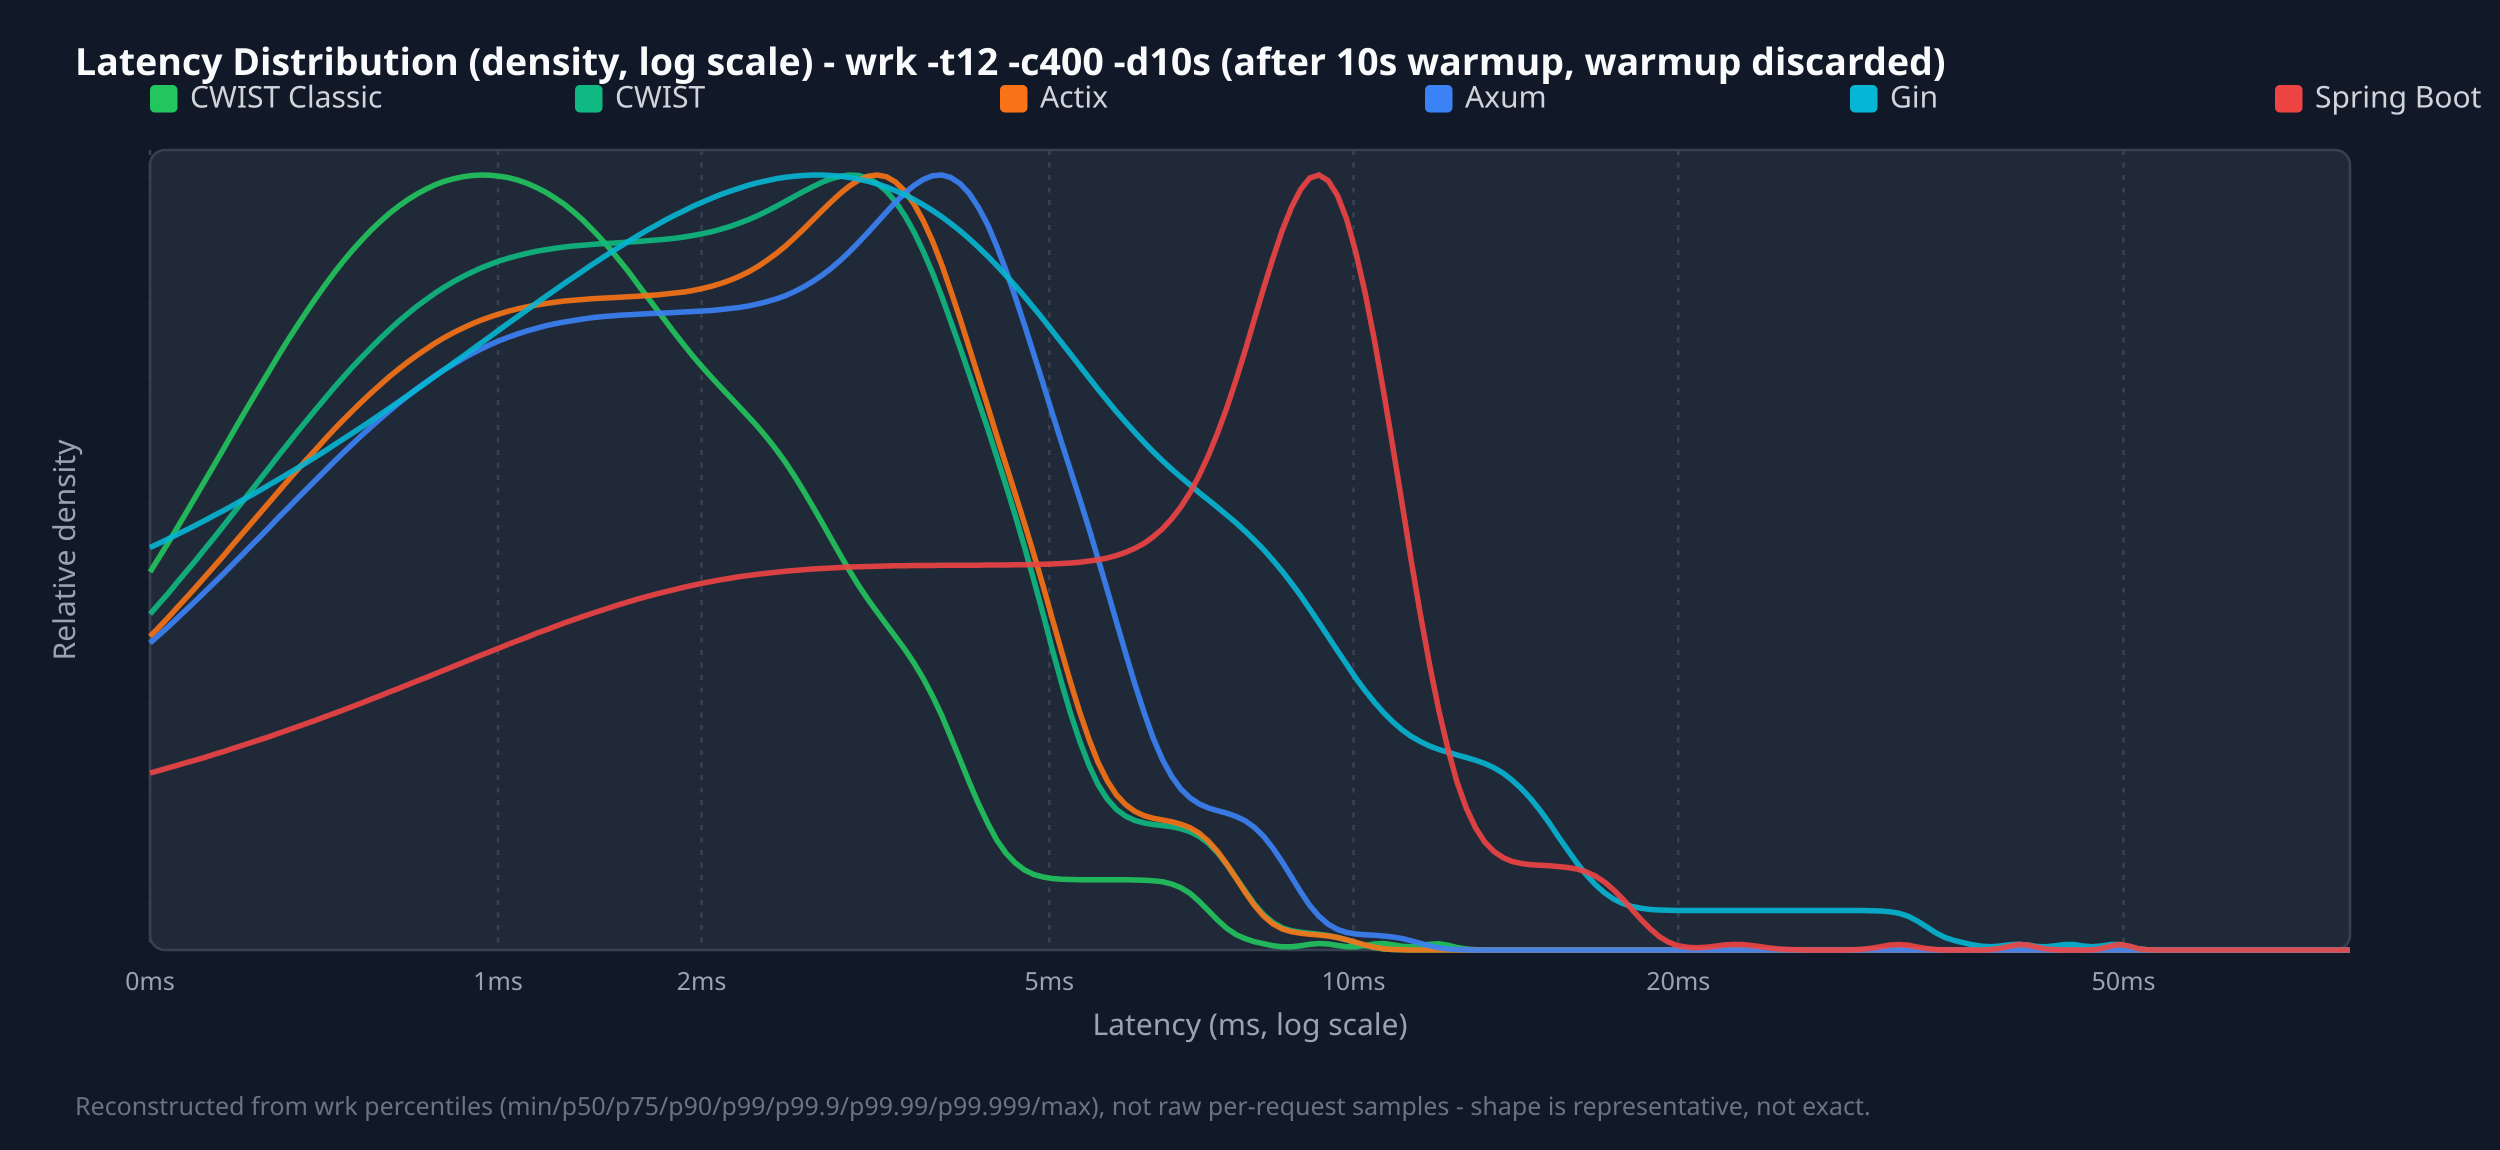
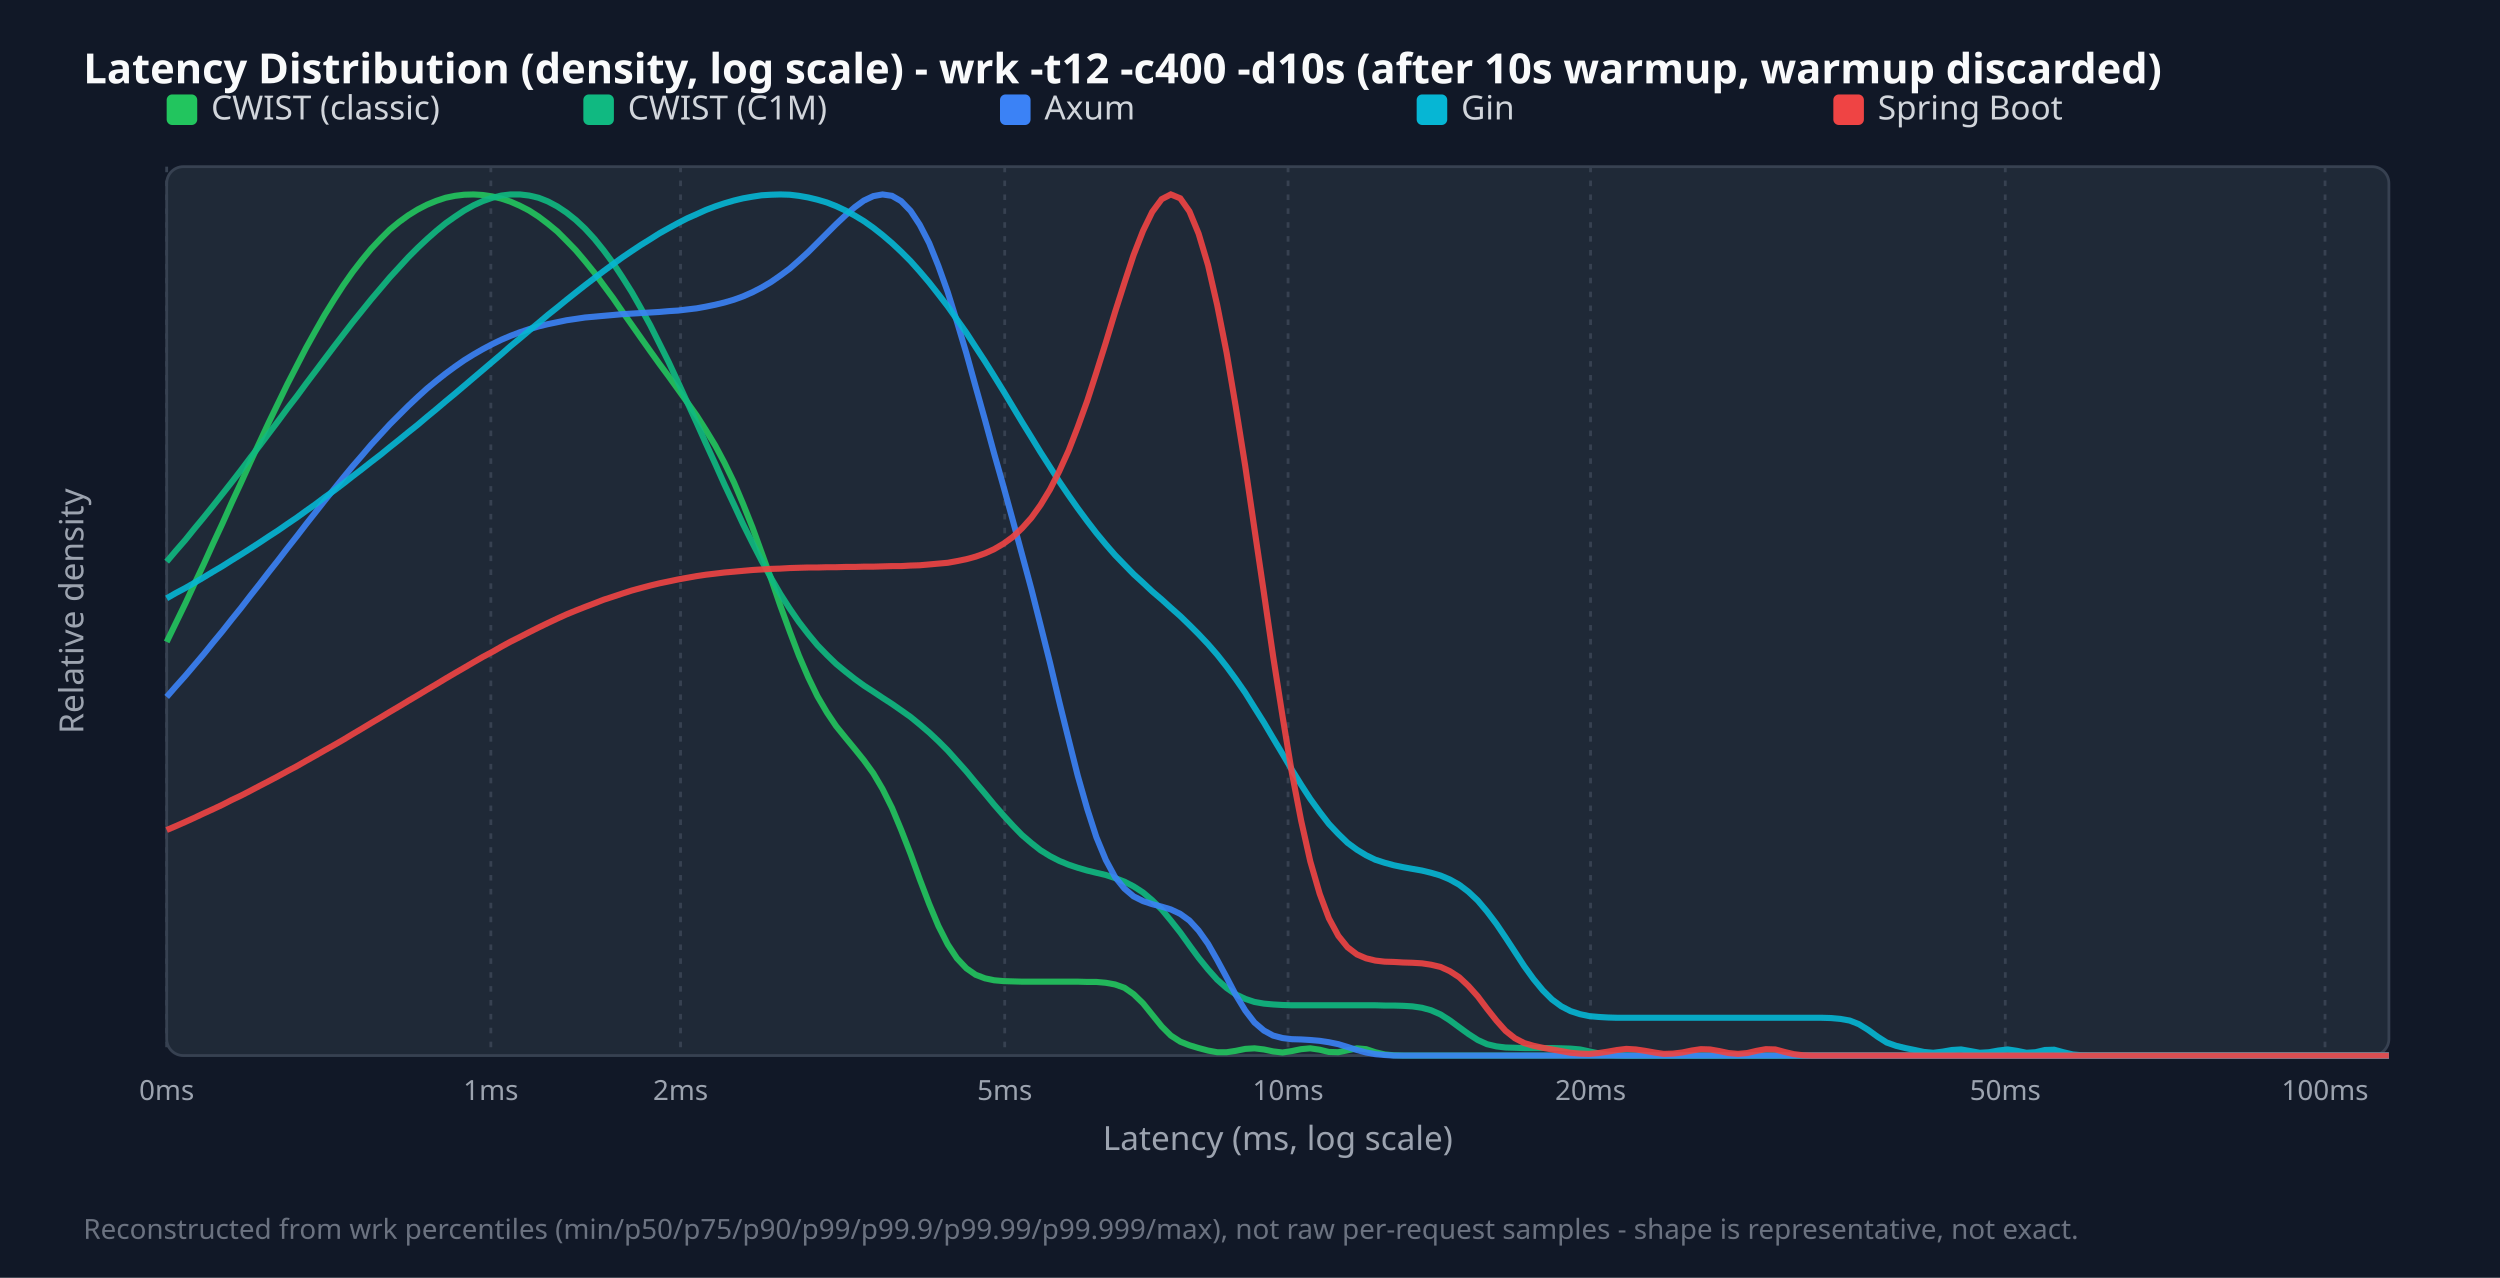
- <svg xmlns="http://www.w3.org/2000/svg" width="1000" height="460" viewBox="0 0 1000 460">
+ <svg xmlns="http://www.w3.org/2000/svg" width="900" height="460" viewBox="0 0 900 460">
  <style>.title{font:15px sans-serif;font-weight:bold;fill:#f9fafb}.legend{font:12px sans-serif;fill:#d1d5db}.tick{font:10px sans-serif;fill:#9ca3af}.axis-label{font:12px sans-serif;fill:#9ca3af}.footer{font:10px sans-serif;fill:#6b7280}</style>
  <rect width="100%" height="100%" fill="#111827" />
  <text x="30" y="30" class="title">Latency Distribution (density, log scale) - wrk -t12 -c400 -d10s (after 10s warmup, warmup discarded)</text>
-   <rect x="60" y="60" width="880" height="320" fill="#1f2937" rx="6" stroke="#374151" />
+   <rect x="60" y="60" width="800" height="320" fill="#1f2937" rx="6" stroke="#374151" />
  <line x1="60.0" y1="60" x2="60.0" y2="380" stroke="#374151" stroke-dasharray="2,3" />
  <text x="60.0" y="396" text-anchor="middle" class="tick">0ms</text>
-   <line x1="199.2" y1="60" x2="199.2" y2="380" stroke="#374151" stroke-dasharray="2,3" />
-   <text x="199.2" y="396" text-anchor="middle" class="tick">1ms</text>
-   <line x1="280.6" y1="60" x2="280.6" y2="380" stroke="#374151" stroke-dasharray="2,3" />
-   <text x="280.6" y="396" text-anchor="middle" class="tick">2ms</text>
-   <line x1="419.7" y1="60" x2="419.7" y2="380" stroke="#374151" stroke-dasharray="2,3" />
-   <text x="419.7" y="396" text-anchor="middle" class="tick">5ms</text>
-   <line x1="541.4" y1="60" x2="541.4" y2="380" stroke="#374151" stroke-dasharray="2,3" />
-   <text x="541.4" y="396" text-anchor="middle" class="tick">10ms</text>
-   <line x1="671.3" y1="60" x2="671.3" y2="380" stroke="#374151" stroke-dasharray="2,3" />
-   <text x="671.3" y="396" text-anchor="middle" class="tick">20ms</text>
-   <line x1="849.4" y1="60" x2="849.4" y2="380" stroke="#374151" stroke-dasharray="2,3" />
-   <text x="849.4" y="396" text-anchor="middle" class="tick">50ms</text>
+   <line x1="176.7" y1="60" x2="176.7" y2="380" stroke="#374151" stroke-dasharray="2,3" />
+   <text x="176.7" y="396" text-anchor="middle" class="tick">1ms</text>
+   <line x1="245.0" y1="60" x2="245.0" y2="380" stroke="#374151" stroke-dasharray="2,3" />
+   <text x="245.0" y="396" text-anchor="middle" class="tick">2ms</text>
+   <line x1="361.7" y1="60" x2="361.7" y2="380" stroke="#374151" stroke-dasharray="2,3" />
+   <text x="361.7" y="396" text-anchor="middle" class="tick">5ms</text>
+   <line x1="463.7" y1="60" x2="463.7" y2="380" stroke="#374151" stroke-dasharray="2,3" />
+   <text x="463.7" y="396" text-anchor="middle" class="tick">10ms</text>
+   <line x1="572.6" y1="60" x2="572.6" y2="380" stroke="#374151" stroke-dasharray="2,3" />
+   <text x="572.6" y="396" text-anchor="middle" class="tick">20ms</text>
+   <line x1="721.9" y1="60" x2="721.9" y2="380" stroke="#374151" stroke-dasharray="2,3" />
+   <text x="721.9" y="396" text-anchor="middle" class="tick">50ms</text>
+   <line x1="837.0" y1="60" x2="837.0" y2="380" stroke="#374151" stroke-dasharray="2,3" />
+   <text x="837.0" y="396" text-anchor="middle" class="tick">100ms</text>
  <rect x="60" y="34" width="11" height="11" fill="#22c55e" rx="2" />
-   <text x="76" y="43" class="legend">CWIST Classic</text>
-   <rect x="230" y="34" width="11" height="11" fill="#10b981" rx="2" />
-   <text x="246" y="43" class="legend">CWIST</text>
-   <rect x="400" y="34" width="11" height="11" fill="#f97316" rx="2" />
-   <text x="416" y="43" class="legend">Actix</text>
-   <rect x="570" y="34" width="11" height="11" fill="#3b82f6" rx="2" />
-   <text x="586" y="43" class="legend">Axum</text>
-   <rect x="740" y="34" width="11" height="11" fill="#06b6d4" rx="2" />
-   <text x="756" y="43" class="legend">Gin</text>
-   <rect x="910" y="34" width="11" height="11" fill="#ef4444" rx="2" />
-   <text x="926" y="43" class="legend">Spring Boot</text>
-   <polyline points="60.0,228.8 63.7,222.9 67.4,216.9 71.0,210.9 74.7,204.7 78.4,198.4 82.1,192.1 85.8,185.8 89.5,179.4 93.1,173.1 96.8,166.7 100.5,160.4 104.2,154.2 107.9,148.0 111.5,142.0 115.2,136.0 118.9,130.3 122.6,124.7 126.3,119.3 130.0,114.1 133.6,109.2 137.3,104.5 141.0,100.1 144.7,96.0 148.4,92.1 152.1,88.6 155.7,85.4 159.4,82.5 163.1,79.9 166.8,77.6 170.5,75.6 174.1,73.9 177.8,72.5 181.5,71.5 185.2,70.7 188.9,70.2 192.6,70.0 196.2,70.1 199.9,70.5 203.6,71.1 207.3,72.1 211.0,73.4 214.6,75.0 218.3,76.9 222.0,79.2 225.7,81.7 229.4,84.7 233.1,88.0 236.7,91.6 240.4,95.5 244.1,99.7 247.8,104.2 251.5,108.8 255.1,113.7 258.8,118.6 262.5,123.5 266.2,128.4 269.9,133.3 273.6,138.0 277.2,142.5 280.9,146.8 284.6,150.9 288.3,154.9 292.0,158.8 295.6,162.6 299.3,166.6 303.0,170.6 306.7,175.0 310.4,179.7 314.1,184.8 317.7,190.3 321.4,196.3 325.1,202.6 328.8,209.0 332.5,215.6 336.2,222.1 339.8,228.3 343.5,234.3 347.2,239.8 350.9,244.9 354.6,249.9 358.2,254.7 361.9,259.7 365.6,265.2 369.3,271.4 373.0,278.4 376.7,286.2 380.3,294.8 384.0,303.8 387.7,312.9 391.4,321.5 395.1,329.3 398.7,336.0 402.4,341.3 406.1,345.2 409.8,348.0 413.5,349.8 417.2,350.8 420.8,351.4 424.5,351.7 428.2,351.8 431.9,351.9 435.6,351.9 439.2,351.9 442.9,351.9 446.6,351.9 450.3,351.9 454.0,352.0 457.7,352.1 461.3,352.3 465.0,352.7 468.7,353.6 472.4,355.1 476.1,357.4 479.7,360.6 483.4,364.3 487.1,368.1 490.8,371.4 494.5,373.9 498.2,375.5 501.8,376.7 505.5,377.5 509.2,378.3 512.9,378.7 516.6,378.7 520.3,378.3 523.9,377.7 527.6,377.4 531.3,377.6 535.0,378.2 538.7,378.7 542.3,378.7 546.0,378.2 549.7,377.6 553.4,377.4 557.1,377.9 560.8,378.5 564.4,378.7 568.1,378.3 571.8,377.7 575.5,377.5 579.2,378.1 582.8,379.0 586.5,379.6 590.2,379.9 593.9,380.0 597.6,380.0 601.3,380.0 604.9,380.0 608.6,380.0 612.3,380.0 616.0,380.0 619.7,380.0 623.3,380.0 627.0,380.0 630.7,380.0 634.4,380.0 638.1,380.0 641.8,380.0 645.4,380.0 649.1,380.0 652.8,380.0 656.5,380.0 660.2,380.0 663.8,380.0 667.5,380.0 671.2,380.0 674.9,380.0 678.6,380.0 682.3,380.0 685.9,380.0 689.6,380.0 693.3,380.0 697.0,380.0 700.7,380.0 704.4,380.0 708.0,380.0 711.7,380.0 715.4,380.0 719.1,380.0 722.8,380.0 726.4,380.0 730.1,380.0 733.8,380.0 737.5,380.0 741.2,380.0 744.9,380.0 748.5,380.0 752.2,380.0 755.9,380.0 759.6,380.0 763.3,380.0 766.9,380.0 770.6,380.0 774.3,380.0 778.0,380.0 781.7,380.0 785.4,380.0 789.0,380.0 792.7,380.0 796.4,380.0 800.1,380.0 803.8,380.0 807.4,380.0 811.1,380.0 814.8,380.0 818.5,380.0 822.2,380.0 825.9,380.0 829.5,380.0 833.2,380.0 836.9,380.0 840.6,380.0 844.3,380.0 847.9,380.0 851.6,380.0 855.3,380.0 859.0,380.0 862.7,380.0 866.4,380.0 870.0,380.0 873.7,380.0 877.4,380.0 881.1,380.0 884.8,380.0 888.5,380.0 892.1,380.0 895.8,380.0 899.5,380.0 903.2,380.0 906.9,380.0 910.5,380.0 914.2,380.0 917.9,380.0 921.6,380.0 925.3,380.0 929.0,380.0 932.6,380.0 936.3,380.0 940.0,380.0" fill="none" stroke="#22c55e" stroke-width="2.2" opacity="0.9" />
-   <polyline points="60.0,245.6 63.7,241.4 67.4,237.2 71.0,232.8 74.7,228.4 78.4,224.0 82.1,219.4 85.8,214.9 89.5,210.2 93.1,205.6 96.8,200.9 100.5,196.2 104.2,191.5 107.9,186.8 111.5,182.1 115.2,177.5 118.9,172.8 122.6,168.3 126.3,163.8 130.0,159.4 133.6,155.1 137.3,150.9 141.0,146.8 144.7,142.9 148.4,139.1 152.1,135.4 155.7,132.0 159.4,128.6 163.1,125.5 166.8,122.5 170.5,119.8 174.1,117.2 177.8,114.8 181.5,112.6 185.2,110.6 188.9,108.8 192.6,107.1 196.2,105.7 199.9,104.3 203.6,103.2 207.3,102.2 211.0,101.3 214.6,100.5 218.3,99.9 222.0,99.3 225.7,98.8 229.4,98.4 233.1,98.1 236.7,97.8 240.4,97.5 244.1,97.3 247.8,97.1 251.5,96.8 255.1,96.6 258.8,96.3 262.5,96.0 266.2,95.7 269.9,95.3 273.6,94.8 277.2,94.2 280.9,93.5 284.6,92.7 288.3,91.7 292.0,90.6 295.6,89.3 299.3,87.9 303.0,86.3 306.7,84.5 310.4,82.6 314.1,80.6 317.7,78.6 321.4,76.6 325.1,74.7 328.8,72.9 332.5,71.5 336.2,70.5 339.8,70.0 343.5,70.2 347.2,71.3 350.9,73.4 354.6,76.5 358.2,80.7 361.9,86.2 365.6,92.8 369.3,100.5 373.0,109.1 376.7,118.6 380.3,128.6 384.0,139.0 387.7,149.7 391.4,160.6 395.1,171.5 398.7,182.7 402.4,194.2 406.1,206.2 409.8,218.8 413.5,231.9 417.2,245.5 420.8,259.3 424.5,272.7 428.2,285.3 431.9,296.5 435.6,306.1 439.2,313.8 442.9,319.6 446.6,323.8 450.3,326.5 454.0,328.2 457.7,329.2 461.3,329.8 465.0,330.2 468.7,330.7 472.4,331.5 476.1,332.7 479.7,334.6 483.4,337.4 487.1,341.2 490.8,345.9 494.5,351.2 498.2,356.6 501.8,361.7 505.5,365.9 509.2,369.0 512.9,371.1 516.6,372.3 520.3,372.9 523.9,373.3 527.6,373.7 531.3,374.2 535.0,375.0 538.7,376.0 542.3,377.2 546.0,378.2 549.7,379.0 553.4,379.6 557.1,379.8 560.8,379.9 564.4,380.0 568.1,380.0 571.8,380.0 575.5,380.0 579.2,380.0 582.8,380.0 586.5,380.0 590.2,380.0 593.9,380.0 597.6,380.0 601.3,380.0 604.9,380.0 608.6,380.0 612.3,380.0 616.0,380.0 619.7,380.0 623.3,380.0 627.0,380.0 630.7,380.0 634.4,380.0 638.1,380.0 641.8,380.0 645.4,380.0 649.1,380.0 652.8,380.0 656.5,380.0 660.2,380.0 663.8,380.0 667.5,380.0 671.2,380.0 674.9,380.0 678.6,380.0 682.3,380.0 685.9,380.0 689.6,380.0 693.3,380.0 697.0,380.0 700.7,380.0 704.4,380.0 708.0,380.0 711.7,380.0 715.4,380.0 719.1,380.0 722.8,380.0 726.4,380.0 730.1,380.0 733.8,380.0 737.5,380.0 741.2,380.0 744.9,380.0 748.5,380.0 752.2,380.0 755.9,380.0 759.6,380.0 763.3,380.0 766.9,380.0 770.6,380.0 774.3,380.0 778.0,380.0 781.7,380.0 785.4,380.0 789.0,380.0 792.7,380.0 796.4,380.0 800.1,380.0 803.8,380.0 807.4,380.0 811.1,380.0 814.8,380.0 818.5,380.0 822.2,380.0 825.9,380.0 829.5,380.0 833.2,380.0 836.9,380.0 840.6,380.0 844.3,380.0 847.9,380.0 851.6,380.0 855.3,380.0 859.0,380.0 862.7,380.0 866.4,380.0 870.0,380.0 873.7,380.0 877.4,380.0 881.1,380.0 884.8,380.0 888.5,380.0 892.1,380.0 895.8,380.0 899.5,380.0 903.2,380.0 906.9,380.0 910.5,380.0 914.2,380.0 917.9,380.0 921.6,380.0 925.3,380.0 929.0,380.0 932.6,380.0 936.3,380.0 940.0,380.0" fill="none" stroke="#10b981" stroke-width="2.2" opacity="0.9" />
-   <polyline points="60.0,254.6 63.7,250.8 67.4,246.9 71.0,242.9 74.7,238.9 78.4,234.8 82.1,230.6 85.8,226.4 89.5,222.2 93.1,217.9 96.8,213.6 100.5,209.3 104.2,205.0 107.9,200.7 111.5,196.5 115.2,192.2 118.9,188.0 122.6,183.8 126.3,179.8 130.0,175.7 133.6,171.8 137.3,168.0 141.0,164.3 144.7,160.7 148.4,157.2 152.1,153.9 155.7,150.7 159.4,147.7 163.1,144.8 166.8,142.1 170.5,139.6 174.1,137.2 177.8,135.0 181.5,133.0 185.2,131.2 188.9,129.5 192.6,128.0 196.2,126.7 199.9,125.5 203.6,124.4 207.3,123.5 211.0,122.7 214.6,122.0 218.3,121.4 222.0,120.9 225.7,120.4 229.4,120.1 233.1,119.8 236.7,119.5 240.4,119.3 244.1,119.1 247.8,118.9 251.5,118.7 255.1,118.5 258.8,118.2 262.5,118.0 266.2,117.6 269.9,117.2 273.6,116.8 277.2,116.2 280.9,115.4 284.6,114.5 288.3,113.4 292.0,112.1 295.6,110.6 299.3,108.8 303.0,106.7 306.7,104.2 310.4,101.5 314.1,98.5 317.7,95.2 321.4,91.7 325.1,88.0 328.8,84.3 332.5,80.7 336.2,77.3 339.8,74.4 343.5,72.0 347.2,70.5 350.9,70.0 354.6,70.7 358.2,72.8 361.9,76.4 365.6,81.6 369.3,88.3 373.0,96.4 376.7,105.9 380.3,116.3 384.0,127.4 387.7,139.1 391.4,150.9 395.1,162.6 398.7,174.3 402.4,185.9 406.1,197.6 409.8,209.4 413.5,221.6 417.2,234.2 420.8,247.1 424.5,260.1 428.2,272.9 431.9,284.9 435.6,295.7 439.2,304.9 442.9,312.3 446.6,318.0 450.3,321.9 454.0,324.6 457.7,326.3 461.3,327.3 465.0,328.0 468.7,328.7 472.4,329.7 476.1,331.1 479.7,333.3 483.4,336.5 487.1,340.7 490.8,345.8 494.5,351.4 498.2,357.1 501.8,362.2 505.5,366.5 509.2,369.6 512.9,371.6 516.6,372.7 520.3,373.3 523.9,373.7 527.6,374.0 531.3,374.4 535.0,375.0 538.7,375.9 542.3,376.9 546.0,378.0 549.7,378.9 553.4,379.5 557.1,379.8 560.8,379.9 564.4,380.0 568.1,380.0 571.8,380.0 575.5,380.0 579.2,380.0 582.8,380.0 586.5,380.0 590.2,380.0 593.9,380.0 597.6,380.0 601.3,380.0 604.9,380.0 608.6,380.0 612.3,380.0 616.0,380.0 619.7,380.0 623.3,380.0 627.0,380.0 630.7,380.0 634.4,380.0 638.1,380.0 641.8,380.0 645.4,380.0 649.1,380.0 652.8,380.0 656.5,380.0 660.2,380.0 663.8,380.0 667.5,380.0 671.2,380.0 674.9,380.0 678.6,380.0 682.3,380.0 685.9,380.0 689.6,380.0 693.3,380.0 697.0,380.0 700.7,380.0 704.4,380.0 708.0,380.0 711.7,380.0 715.4,380.0 719.1,380.0 722.8,380.0 726.4,380.0 730.1,380.0 733.8,380.0 737.5,380.0 741.2,380.0 744.9,380.0 748.5,380.0 752.2,380.0 755.9,380.0 759.6,380.0 763.3,380.0 766.9,380.0 770.6,380.0 774.3,380.0 778.0,380.0 781.7,380.0 785.4,380.0 789.0,380.0 792.7,380.0 796.4,380.0 800.1,380.0 803.8,380.0 807.4,380.0 811.1,380.0 814.8,380.0 818.5,380.0 822.2,380.0 825.9,380.0 829.5,380.0 833.2,380.0 836.9,380.0 840.6,380.0 844.3,380.0 847.9,380.0 851.6,380.0 855.3,380.0 859.0,380.0 862.7,380.0 866.4,380.0 870.0,380.0 873.7,380.0 877.4,380.0 881.1,380.0 884.8,380.0 888.5,380.0 892.1,380.0 895.8,380.0 899.5,380.0 903.2,380.0 906.9,380.0 910.5,380.0 914.2,380.0 917.9,380.0 921.6,380.0 925.3,380.0 929.0,380.0 932.6,380.0 936.3,380.0 940.0,380.0" fill="none" stroke="#f97316" stroke-width="2.2" opacity="0.9" />
-   <polyline points="60.0,257.2 63.7,253.9 67.4,250.6 71.0,247.2 74.7,243.7 78.4,240.2 82.1,236.6 85.8,233.0 89.5,229.4 93.1,225.7 96.8,222.0 100.5,218.2 104.2,214.5 107.9,210.7 111.5,206.9 115.2,203.2 118.9,199.4 122.6,195.7 126.3,192.0 130.0,188.3 133.6,184.7 137.3,181.1 141.0,177.6 144.7,174.1 148.4,170.8 152.1,167.5 155.7,164.4 159.4,161.3 163.1,158.4 166.8,155.5 170.5,152.8 174.1,150.3 177.8,147.8 181.5,145.6 185.2,143.4 188.9,141.4 192.6,139.5 196.2,137.8 199.9,136.2 203.6,134.8 207.3,133.5 211.0,132.3 214.6,131.3 218.3,130.3 222.0,129.5 225.7,128.8 229.4,128.2 233.1,127.6 236.7,127.1 240.4,126.7 244.1,126.4 247.8,126.1 251.5,125.9 255.1,125.7 258.8,125.5 262.5,125.3 266.2,125.2 269.9,125.0 273.6,124.8 277.2,124.6 280.9,124.4 284.6,124.2 288.3,123.8 292.0,123.4 295.6,123.0 299.3,122.4 303.0,121.6 306.7,120.7 310.4,119.6 314.1,118.3 317.7,116.7 321.4,114.8 325.1,112.6 328.8,110.1 332.5,107.3 336.2,104.1 339.8,100.7 343.5,96.9 347.2,93.0 350.9,88.9 354.6,84.8 358.2,80.9 361.9,77.3 365.6,74.2 369.3,71.8 373.0,70.3 376.7,70.0 380.3,71.0 384.0,73.4 387.7,77.4 391.4,83.0 395.1,90.0 398.7,98.5 402.4,108.2 406.1,118.8 409.8,130.0 413.5,141.6 417.2,153.3 420.8,165.0 424.5,176.6 428.2,188.1 431.9,199.6 435.6,211.4 439.2,223.5 442.9,236.0 446.6,248.8 450.3,261.5 454.0,273.8 457.7,285.2 461.3,295.3 465.0,303.9 468.7,310.6 472.4,315.7 476.1,319.2 479.7,321.6 483.4,323.2 487.1,324.3 490.8,325.3 494.5,326.6 498.2,328.4 501.8,331.0 505.5,334.6 509.2,339.3 512.9,344.8 516.6,350.8 520.3,356.8 523.9,362.2 527.6,366.5 531.3,369.7 535.0,371.8 538.7,373.0 542.3,373.6 546.0,373.9 549.7,374.1 553.4,374.4 557.1,374.8 560.8,375.4 564.4,376.3 568.1,377.3 571.8,378.3 575.5,379.1 579.2,379.6 582.8,379.8 586.5,379.9 590.2,380.0 593.9,380.0 597.6,380.0 601.3,380.0 604.9,380.0 608.6,380.0 612.3,380.0 616.0,380.0 619.7,380.0 623.3,380.0 627.0,380.0 630.7,380.0 634.4,380.0 638.1,380.0 641.8,380.0 645.4,380.0 649.1,380.0 652.8,380.0 656.5,380.0 660.2,380.0 663.8,380.0 667.5,380.0 671.2,380.0 674.9,380.0 678.6,380.0 682.3,380.0 685.9,380.0 689.6,380.0 693.3,380.0 697.0,380.0 700.7,380.0 704.4,380.0 708.0,380.0 711.7,380.0 715.4,380.0 719.1,380.0 722.8,380.0 726.4,380.0 730.1,380.0 733.8,380.0 737.5,380.0 741.2,380.0 744.9,380.0 748.5,380.0 752.2,380.0 755.9,380.0 759.6,380.0 763.3,380.0 766.9,380.0 770.6,380.0 774.3,380.0 778.0,380.0 781.7,380.0 785.4,380.0 789.0,380.0 792.7,380.0 796.4,380.0 800.1,380.0 803.8,380.0 807.4,380.0 811.1,380.0 814.8,380.0 818.5,380.0 822.2,380.0 825.9,380.0 829.5,380.0 833.2,380.0 836.9,380.0 840.6,380.0 844.3,380.0 847.9,380.0 851.6,380.0 855.3,380.0 859.0,380.0 862.7,380.0 866.4,380.0 870.0,380.0 873.7,380.0 877.4,380.0 881.1,380.0 884.8,380.0 888.5,380.0 892.1,380.0 895.8,380.0 899.5,380.0 903.2,380.0 906.9,380.0 910.5,380.0 914.2,380.0 917.9,380.0 921.6,380.0 925.3,380.0 929.0,380.0 932.6,380.0 936.3,380.0 940.0,380.0" fill="none" stroke="#3b82f6" stroke-width="2.2" opacity="0.9" />
-   <polyline points="60.0,219.0 63.7,217.3 67.4,215.5 71.0,213.7 74.7,211.9 78.4,210.0 82.1,208.1 85.8,206.1 89.5,204.2 93.1,202.2 96.8,200.1 100.5,198.1 104.2,196.0 107.9,193.8 111.5,191.7 115.2,189.5 118.9,187.3 122.6,185.0 126.3,182.7 130.0,180.4 133.6,178.0 137.3,175.6 141.0,173.2 144.7,170.8 148.4,168.3 152.1,165.8 155.7,163.3 159.4,160.8 163.1,158.2 166.8,155.6 170.5,153.0 174.1,150.4 177.8,147.8 181.5,145.1 185.2,142.5 188.9,139.8 192.6,137.1 196.2,134.5 199.9,131.8 203.6,129.1 207.3,126.5 211.0,123.8 214.6,121.2 218.3,118.6 222.0,116.0 225.7,113.4 229.4,110.9 233.1,108.4 236.7,105.9 240.4,103.5 244.1,101.1 247.8,98.8 251.5,96.5 255.1,94.3 258.8,92.1 262.5,90.1 266.2,88.0 269.9,86.1 273.6,84.3 277.2,82.5 280.9,80.9 284.6,79.3 288.3,77.8 292.0,76.5 295.6,75.3 299.3,74.1 303.0,73.1 306.7,72.3 310.4,71.5 314.1,70.9 317.7,70.5 321.4,70.2 325.1,70.0 328.8,70.0 332.5,70.2 336.2,70.5 339.8,71.0 343.5,71.7 347.2,72.5 350.9,73.6 354.6,74.8 358.2,76.3 361.9,77.9 365.6,79.8 369.3,81.9 373.0,84.2 376.7,86.7 380.3,89.4 384.0,92.3 387.7,95.5 391.4,98.9 395.1,102.5 398.7,106.2 402.4,110.2 406.1,114.3 409.8,118.6 413.5,123.1 417.2,127.6 420.8,132.2 424.5,136.9 428.2,141.6 431.9,146.4 435.6,151.1 439.2,155.7 442.9,160.2 446.6,164.7 450.3,168.9 454.0,173.0 457.7,177.0 461.3,180.7 465.0,184.3 468.7,187.7 472.4,190.9 476.1,194.0 479.7,197.1 483.4,200.0 487.1,203.0 490.8,206.1 494.5,209.2 498.2,212.6 501.8,216.1 505.5,219.9 509.2,224.1 512.9,228.5 516.6,233.3 520.3,238.3 523.9,243.6 527.6,249.1 531.3,254.7 535.0,260.3 538.7,265.8 542.3,271.2 546.0,276.2 549.7,280.8 553.4,285.0 557.1,288.7 560.8,291.9 564.4,294.5 568.1,296.6 571.8,298.4 575.5,299.8 579.2,300.9 582.8,302.0 586.5,303.0 590.2,304.1 593.9,305.4 597.6,307.1 601.3,309.3 604.9,312.1 608.6,315.5 612.3,319.5 616.0,324.1 619.7,329.2 623.3,334.6 627.0,339.9 630.7,345.1 634.4,349.8 638.1,353.8 641.8,357.1 645.4,359.6 649.1,361.4 652.8,362.6 656.5,363.3 660.2,363.8 663.8,364.0 667.5,364.1 671.2,364.2 674.9,364.2 678.6,364.2 682.3,364.2 685.9,364.2 689.6,364.2 693.3,364.2 697.0,364.2 700.7,364.2 704.4,364.2 708.0,364.2 711.7,364.2 715.4,364.2 719.1,364.2 722.8,364.2 726.4,364.2 730.1,364.2 733.8,364.2 737.5,364.2 741.2,364.2 744.9,364.2 748.5,364.3 752.2,364.4 755.9,364.7 759.6,365.3 763.3,366.5 766.9,368.4 770.6,370.7 774.3,373.1 778.0,375.0 781.7,376.2 785.4,377.1 789.0,377.9 792.7,378.5 796.4,378.7 800.1,378.4 803.8,377.9 807.4,377.7 811.1,378.0 814.8,378.6 818.5,378.7 822.2,378.3 825.9,377.8 829.5,377.8 833.2,378.4 836.9,378.7 840.6,378.4 844.3,377.8 847.9,377.8 851.6,378.6 855.3,379.5 859.0,379.9 862.7,380.0 866.4,380.0 870.0,380.0 873.7,380.0 877.4,380.0 881.1,380.0 884.8,380.0 888.5,380.0 892.1,380.0 895.8,380.0 899.5,380.0 903.2,380.0 906.9,380.0 910.5,380.0 914.2,380.0 917.9,380.0 921.6,380.0 925.3,380.0 929.0,380.0 932.6,380.0 936.3,380.0 940.0,380.0" fill="none" stroke="#06b6d4" stroke-width="2.2" opacity="0.9" />
-   <polyline points="60.0,309.2 63.7,308.2 67.4,307.1 71.0,306.1 74.7,305.0 78.4,304.0 82.1,302.9 85.8,301.7 89.5,300.6 93.1,299.4 96.8,298.2 100.5,297.0 104.2,295.8 107.9,294.6 111.5,293.3 115.2,292.0 118.9,290.7 122.6,289.4 126.3,288.1 130.0,286.7 133.6,285.4 137.3,284.0 141.0,282.6 144.7,281.2 148.4,279.7 152.1,278.3 155.7,276.8 159.4,275.4 163.1,273.9 166.8,272.4 170.5,271.0 174.1,269.5 177.8,268.0 181.5,266.5 185.2,265.0 188.9,263.5 192.6,262.0 196.2,260.6 199.9,259.1 203.6,257.6 207.3,256.2 211.0,254.8 214.6,253.3 218.3,252.0 222.0,250.6 225.7,249.2 229.4,247.9 233.1,246.6 236.7,245.4 240.4,244.2 244.1,243.0 247.8,241.8 251.5,240.7 255.1,239.6 258.8,238.6 262.5,237.6 266.2,236.7 269.9,235.8 273.6,234.9 277.2,234.1 280.9,233.3 284.6,232.6 288.3,231.9 292.0,231.3 295.6,230.7 299.3,230.2 303.0,229.7 306.7,229.3 310.4,228.9 314.1,228.5 317.7,228.2 321.4,227.9 325.1,227.6 328.8,227.4 332.5,227.2 336.2,227.0 339.8,226.8 343.5,226.7 347.2,226.6 350.9,226.5 354.6,226.4 358.2,226.3 361.9,226.3 365.6,226.2 369.3,226.2 373.0,226.2 376.7,226.1 380.3,226.1 384.0,226.1 387.7,226.1 391.4,226.1 395.1,226.0 398.7,226.0 402.4,226.0 406.1,225.9 409.8,225.9 413.5,225.8 417.2,225.7 420.8,225.6 424.5,225.4 428.2,225.2 431.9,224.9 435.6,224.4 439.2,223.9 442.9,223.2 446.6,222.2 450.3,220.9 454.0,219.3 457.7,217.3 461.3,214.7 465.0,211.5 468.7,207.5 472.4,202.7 476.1,196.9 479.7,190.1 483.4,182.1 487.1,173.0 490.8,162.9 494.5,151.7 498.2,139.8 501.8,127.5 505.5,115.1 509.2,103.2 512.9,92.2 516.6,82.9 520.3,75.7 523.9,71.2 527.6,70.0 531.3,72.3 535.0,78.2 538.7,87.8 542.3,100.8 546.0,116.9 549.7,135.7 553.4,156.4 557.1,178.5 560.8,201.2 564.4,223.7 568.1,245.5 571.8,265.7 575.5,284.0 579.2,299.7 582.8,312.8 586.5,323.2 590.2,331.1 593.9,336.8 597.6,340.6 601.3,343.1 604.9,344.6 608.6,345.4 612.3,345.9 616.0,346.1 619.7,346.3 623.3,346.6 627.0,347.0 630.7,347.6 634.4,348.7 638.1,350.4 641.8,352.8 645.4,355.9 649.1,359.6 652.8,363.8 656.5,367.9 660.2,371.6 663.8,374.7 667.5,376.9 671.2,378.3 674.9,378.9 678.6,379.1 682.3,378.9 685.9,378.5 689.6,378.0 693.3,377.8 697.0,377.8 700.7,378.2 704.4,378.7 708.0,379.2 711.7,379.6 715.4,379.8 719.1,379.9 722.8,380.0 726.4,380.0 730.1,380.0 733.8,380.0 737.5,380.0 741.2,379.9 744.9,379.7 748.5,379.3 752.2,378.7 755.9,378.0 759.6,377.8 763.3,378.1 766.9,378.8 770.6,379.4 774.3,379.8 778.0,380.0 781.7,380.0 785.4,380.0 789.0,380.0 792.7,380.0 796.4,379.8 800.1,379.3 803.8,378.5 807.4,377.8 811.1,378.0 814.8,378.9 818.5,379.6 822.2,379.9 825.9,380.0 829.5,380.0 833.2,380.0 836.9,379.9 840.6,379.4 844.3,378.4 847.9,377.8 851.6,378.4 855.3,379.5 859.0,379.9 862.7,380.0 866.4,380.0 870.0,380.0 873.7,380.0 877.4,380.0 881.1,380.0 884.8,380.0 888.5,380.0 892.1,380.0 895.8,380.0 899.5,380.0 903.2,380.0 906.9,380.0 910.5,380.0 914.2,380.0 917.9,380.0 921.6,380.0 925.3,380.0 929.0,380.0 932.6,380.0 936.3,380.0 940.0,380.0" fill="none" stroke="#ef4444" stroke-width="2.2" opacity="0.9" />
-   <text x="500" y="414" text-anchor="middle" class="axis-label">Latency (ms, log scale)</text>
+   <text x="76" y="43" class="legend">CWIST (classic)</text>
+   <rect x="210" y="34" width="11" height="11" fill="#10b981" rx="2" />
+   <text x="226" y="43" class="legend">CWIST (C1M)</text>
+   <rect x="360" y="34" width="11" height="11" fill="#3b82f6" rx="2" />
+   <text x="376" y="43" class="legend">Axum</text>
+   <rect x="510" y="34" width="11" height="11" fill="#06b6d4" rx="2" />
+   <text x="526" y="43" class="legend">Gin</text>
+   <rect x="660" y="34" width="11" height="11" fill="#ef4444" rx="2" />
+   <text x="676" y="43" class="legend">Spring Boot</text>
+   <polyline points="60.0,231.1 63.3,224.3 66.7,217.3 70.0,210.2 73.4,203.0 76.7,195.7 80.1,188.4 83.4,181.0 86.8,173.7 90.1,166.4 93.5,159.1 96.8,152.0 100.2,145.0 103.5,138.2 106.9,131.6 110.2,125.2 113.6,119.1 116.9,113.3 120.3,107.8 123.6,102.7 126.9,98.0 130.3,93.6 133.6,89.6 137.0,86.0 140.3,82.7 143.7,79.9 147.0,77.5 150.4,75.4 153.7,73.7 157.1,72.3 160.4,71.2 163.8,70.5 167.1,70.1 170.5,70.0 173.8,70.2 177.2,70.7 180.5,71.5 183.8,72.6 187.2,74.1 190.5,75.8 193.9,78.0 197.2,80.5 200.6,83.3 203.9,86.6 207.3,90.1 210.6,94.0 214.0,98.2 217.3,102.7 220.7,107.3 224.0,112.1 227.4,116.9 230.7,121.6 234.1,126.4 237.4,131.0 240.8,135.6 244.1,140.2 247.4,144.8 250.8,149.6 254.1,154.8 257.5,160.4 260.8,166.6 264.2,173.6 267.5,181.4 270.9,189.9 274.2,199.0 277.6,208.4 280.9,218.0 284.3,227.3 287.6,236.0 291.0,243.9 294.3,250.7 297.7,256.5 301.0,261.4 304.4,265.6 307.7,269.6 311.0,273.7 314.4,278.4 317.7,284.0 321.1,290.8 324.4,298.7 327.8,307.4 331.1,316.5 334.5,325.4 337.8,333.3 341.2,340.0 344.5,345.0 347.9,348.6 351.2,350.9 354.6,352.2 357.9,352.9 361.3,353.2 364.6,353.3 367.9,353.4 371.3,353.4 374.6,353.4 378.0,353.4 381.3,353.4 384.7,353.4 388.0,353.4 391.4,353.5 394.7,353.5 398.1,353.8 401.4,354.4 404.8,355.6 408.1,357.9 411.5,361.2 414.8,365.3 418.2,369.5 421.5,372.8 424.9,375.0 428.2,376.3 431.5,377.3 434.9,378.2 438.2,378.8 441.6,378.8 444.9,378.3 448.3,377.6 451.6,377.4 455.0,377.8 458.3,378.5 461.7,378.9 465.0,378.4 468.4,377.7 471.7,377.4 475.1,377.9 478.4,378.7 481.8,378.8 485.1,378.1 488.5,377.4 491.8,377.7 495.1,378.8 498.5,379.6 501.8,379.9 505.2,380.0 508.5,380.0 511.9,380.0 515.2,380.0 518.6,380.0 521.9,380.0 525.3,380.0 528.6,380.0 532.0,380.0 535.3,380.0 538.7,380.0 542.0,380.0 545.4,380.0 548.7,380.0 552.1,380.0 555.4,380.0 558.7,380.0 562.1,380.0 565.4,380.0 568.8,380.0 572.1,380.0 575.5,380.0 578.8,380.0 582.2,380.0 585.5,380.0 588.9,380.0 592.2,380.0 595.6,380.0 598.9,380.0 602.3,380.0 605.6,380.0 609.0,380.0 612.3,380.0 615.6,380.0 619.0,380.0 622.3,380.0 625.7,380.0 629.0,380.0 632.4,380.0 635.7,380.0 639.1,380.0 642.4,380.0 645.8,380.0 649.1,380.0 652.5,380.0 655.8,380.0 659.2,380.0 662.5,380.0 665.9,380.0 669.2,380.0 672.6,380.0 675.9,380.0 679.2,380.0 682.6,380.0 685.9,380.0 689.3,380.0 692.6,380.0 696.0,380.0 699.3,380.0 702.7,380.0 706.0,380.0 709.4,380.0 712.7,380.0 716.1,380.0 719.4,380.0 722.8,380.0 726.1,380.0 729.5,380.0 732.8,380.0 736.2,380.0 739.5,380.0 742.8,380.0 746.2,380.0 749.5,380.0 752.9,380.0 756.2,380.0 759.6,380.0 762.9,380.0 766.3,380.0 769.6,380.0 773.0,380.0 776.3,380.0 779.7,380.0 783.0,380.0 786.4,380.0 789.7,380.0 793.1,380.0 796.4,380.0 799.7,380.0 803.1,380.0 806.4,380.0 809.8,380.0 813.1,380.0 816.5,380.0 819.8,380.0 823.2,380.0 826.5,380.0 829.9,380.0 833.2,380.0 836.6,380.0 839.9,380.0 843.3,380.0 846.6,380.0 850.0,380.0 853.3,380.0 856.7,380.0 860.0,380.0" fill="none" stroke="#22c55e" stroke-width="2.2" opacity="0.9" />
+   <polyline points="60.0,202.2 63.3,198.3 66.7,194.4 70.0,190.3 73.4,186.2 76.7,182.1 80.1,177.8 83.4,173.6 86.8,169.2 90.1,164.8 93.5,160.4 96.8,156.0 100.2,151.5 103.5,147.0 106.9,142.6 110.2,138.1 113.6,133.6 116.9,129.2 120.3,124.7 123.6,120.4 126.9,116.1 130.3,111.9 133.6,107.8 137.0,103.8 140.3,99.9 143.7,96.2 147.0,92.6 150.4,89.2 153.7,86.1 157.1,83.1 160.4,80.4 163.8,78.0 167.1,75.8 170.5,73.9 173.8,72.4 177.2,71.2 180.5,70.4 183.8,70.0 187.2,70.0 190.5,70.4 193.9,71.2 197.2,72.5 200.6,74.3 203.9,76.5 207.3,79.2 210.6,82.3 214.0,86.0 217.3,90.1 220.7,94.7 224.0,99.7 227.4,105.1 230.7,110.9 234.1,117.1 237.4,123.7 240.8,130.5 244.1,137.6 247.4,144.8 250.8,152.2 254.1,159.6 257.5,167.0 260.8,174.4 264.2,181.6 267.5,188.7 270.9,195.5 274.2,201.9 277.6,208.1 280.9,213.8 284.3,219.1 287.6,223.9 291.0,228.3 294.3,232.3 297.7,235.8 301.0,239.0 304.4,241.8 307.7,244.4 311.0,246.8 314.4,249.0 317.7,251.2 321.1,253.4 324.4,255.7 327.8,258.1 331.1,260.8 334.5,263.7 337.8,266.8 341.2,270.2 344.5,273.9 347.9,277.7 351.2,281.7 354.6,285.7 357.9,289.7 361.3,293.6 364.6,297.2 367.9,300.6 371.3,303.5 374.6,306.1 378.0,308.2 381.3,309.9 384.7,311.3 388.0,312.4 391.4,313.4 394.7,314.2 398.1,315.0 401.4,316.1 404.8,317.4 408.1,319.1 411.5,321.3 414.8,324.1 418.2,327.4 421.5,331.4 424.9,335.7 428.2,340.3 431.5,344.8 434.9,349.0 438.2,352.7 441.6,355.7 444.9,358.0 448.3,359.6 451.6,360.7 455.0,361.3 458.3,361.6 461.7,361.8 465.0,361.9 468.4,361.9 471.7,361.9 475.1,361.9 478.4,361.9 481.8,361.9 485.1,361.9 488.5,361.9 491.8,361.9 495.1,361.9 498.5,362.0 501.8,362.0 505.2,362.1 508.5,362.3 511.9,362.8 515.2,363.7 518.6,365.2 521.9,367.3 525.3,369.8 528.6,372.2 532.0,374.4 535.3,375.9 538.7,376.7 542.0,377.1 545.4,377.2 548.7,377.3 552.1,377.3 555.4,377.3 558.7,377.3 562.1,377.4 565.4,377.5 568.8,377.8 572.1,378.5 575.5,379.2 578.8,379.7 582.2,379.9 585.5,380.0 588.9,380.0 592.2,380.0 595.6,380.0 598.9,380.0 602.3,380.0 605.6,380.0 609.0,380.0 612.3,380.0 615.6,380.0 619.0,380.0 622.3,380.0 625.7,380.0 629.0,380.0 632.4,380.0 635.7,380.0 639.1,380.0 642.4,380.0 645.8,380.0 649.1,380.0 652.5,380.0 655.8,380.0 659.2,380.0 662.5,380.0 665.9,380.0 669.2,380.0 672.6,380.0 675.9,380.0 679.2,380.0 682.6,380.0 685.9,380.0 689.3,380.0 692.6,380.0 696.0,380.0 699.3,380.0 702.7,380.0 706.0,380.0 709.4,380.0 712.7,380.0 716.1,380.0 719.4,380.0 722.8,380.0 726.1,380.0 729.5,380.0 732.8,380.0 736.2,380.0 739.5,380.0 742.8,380.0 746.2,380.0 749.5,380.0 752.9,380.0 756.2,380.0 759.6,380.0 762.9,380.0 766.3,380.0 769.6,380.0 773.0,380.0 776.3,380.0 779.7,380.0 783.0,380.0 786.4,380.0 789.7,380.0 793.1,380.0 796.4,380.0 799.7,380.0 803.1,380.0 806.4,380.0 809.8,380.0 813.1,380.0 816.5,380.0 819.8,380.0 823.2,380.0 826.5,380.0 829.9,380.0 833.2,380.0 836.6,380.0 839.9,380.0 843.3,380.0 846.6,380.0 850.0,380.0 853.3,380.0 856.7,380.0 860.0,380.0" fill="none" stroke="#10b981" stroke-width="2.2" opacity="0.9" />
+   <polyline points="60.0,250.9 63.3,247.1 66.7,243.3 70.0,239.4 73.4,235.4 76.7,231.3 80.1,227.2 83.4,223.0 86.8,218.8 90.1,214.5 93.5,210.2 96.8,205.9 100.2,201.6 103.5,197.3 106.9,193.0 110.2,188.7 113.6,184.4 116.9,180.2 120.3,176.0 123.6,171.9 126.9,167.9 130.3,164.0 133.6,160.1 137.0,156.4 140.3,152.8 143.7,149.4 147.0,146.1 150.4,142.9 153.7,139.9 157.1,137.1 160.4,134.5 163.8,132.0 167.1,129.7 170.5,127.6 173.8,125.7 177.2,123.9 180.5,122.3 183.8,120.9 187.2,119.6 190.5,118.5 193.9,117.5 197.2,116.7 200.6,116.0 203.9,115.3 207.3,114.8 210.6,114.3 214.0,114.0 217.3,113.7 220.7,113.4 224.0,113.1 227.4,112.9 230.7,112.7 234.1,112.5 237.4,112.3 240.8,112.0 244.1,111.8 247.4,111.4 250.8,111.0 254.1,110.4 257.5,109.7 260.8,108.9 264.2,107.9 267.5,106.7 270.9,105.2 274.2,103.5 277.6,101.5 280.9,99.2 284.3,96.7 287.6,93.8 291.0,90.7 294.3,87.4 297.7,84.0 301.0,80.7 304.4,77.5 307.7,74.6 311.0,72.2 314.4,70.6 317.7,70.0 321.1,70.5 324.4,72.4 327.8,75.9 331.1,80.9 334.5,87.5 337.8,95.7 341.2,105.2 344.5,115.8 347.9,127.2 351.2,139.1 354.6,151.2 357.9,163.3 361.3,175.3 364.6,187.3 367.9,199.5 371.3,212.1 374.6,225.1 378.0,238.6 381.3,252.5 384.7,266.2 388.0,279.3 391.4,291.2 394.7,301.4 398.1,309.6 401.4,315.7 404.8,319.9 408.1,322.7 411.5,324.4 414.8,325.5 418.2,326.4 421.5,327.4 424.9,329.0 428.2,331.4 431.5,335.0 434.9,339.8 438.2,345.6 441.6,351.9 444.9,358.2 448.3,363.8 451.6,368.1 455.0,371.0 458.3,372.8 461.7,373.7 465.0,374.1 468.4,374.2 471.7,374.4 475.1,374.7 478.4,375.2 481.8,375.9 485.1,376.9 488.5,378.0 491.8,378.9 495.1,379.5 498.5,379.8 501.8,380.0 505.2,380.0 508.5,380.0 511.9,380.0 515.2,380.0 518.6,380.0 521.9,380.0 525.3,380.0 528.6,380.0 532.0,380.0 535.3,380.0 538.7,380.0 542.0,380.0 545.4,380.0 548.7,380.0 552.1,380.0 555.4,380.0 558.7,380.0 562.1,380.0 565.4,380.0 568.8,380.0 572.1,380.0 575.5,380.0 578.8,380.0 582.2,380.0 585.5,380.0 588.9,380.0 592.2,380.0 595.6,380.0 598.9,380.0 602.3,380.0 605.6,380.0 609.0,380.0 612.3,380.0 615.6,380.0 619.0,380.0 622.3,380.0 625.7,380.0 629.0,380.0 632.4,380.0 635.7,380.0 639.1,380.0 642.4,380.0 645.8,380.0 649.1,380.0 652.5,380.0 655.8,380.0 659.2,380.0 662.5,380.0 665.9,380.0 669.2,380.0 672.6,380.0 675.9,380.0 679.2,380.0 682.6,380.0 685.9,380.0 689.3,380.0 692.6,380.0 696.0,380.0 699.3,380.0 702.7,380.0 706.0,380.0 709.4,380.0 712.7,380.0 716.1,380.0 719.4,380.0 722.8,380.0 726.1,380.0 729.5,380.0 732.8,380.0 736.2,380.0 739.5,380.0 742.8,380.0 746.2,380.0 749.5,380.0 752.9,380.0 756.2,380.0 759.6,380.0 762.9,380.0 766.3,380.0 769.6,380.0 773.0,380.0 776.3,380.0 779.7,380.0 783.0,380.0 786.4,380.0 789.7,380.0 793.1,380.0 796.4,380.0 799.7,380.0 803.1,380.0 806.4,380.0 809.8,380.0 813.1,380.0 816.5,380.0 819.8,380.0 823.2,380.0 826.5,380.0 829.9,380.0 833.2,380.0 836.6,380.0 839.9,380.0 843.3,380.0 846.6,380.0 850.0,380.0 853.3,380.0 856.7,380.0 860.0,380.0" fill="none" stroke="#3b82f6" stroke-width="2.2" opacity="0.9" />
+   <polyline points="60.0,215.4 63.3,213.5 66.7,211.7 70.0,209.8 73.4,207.8 76.7,205.8 80.1,203.8 83.4,201.7 86.8,199.6 90.1,197.5 93.5,195.3 96.8,193.1 100.2,190.9 103.5,188.6 106.9,186.3 110.2,183.9 113.6,181.5 116.9,179.0 120.3,176.6 123.6,174.1 126.9,171.5 130.3,168.9 133.6,166.3 137.0,163.7 140.3,161.0 143.7,158.3 147.0,155.6 150.4,152.9 153.7,150.1 157.1,147.3 160.4,144.5 163.8,141.7 167.1,138.9 170.5,136.0 173.8,133.2 177.2,130.3 180.5,127.5 183.8,124.6 187.2,121.8 190.5,119.0 193.9,116.2 197.2,113.4 200.6,110.7 203.9,108.0 207.3,105.3 210.6,102.7 214.0,100.1 217.3,97.6 220.7,95.1 224.0,92.7 227.4,90.4 230.7,88.2 234.1,86.1 237.4,84.0 240.8,82.1 244.1,80.3 247.4,78.6 250.8,77.1 254.1,75.6 257.5,74.3 260.8,73.2 264.2,72.2 267.5,71.4 270.9,70.8 274.2,70.3 277.6,70.1 280.9,70.0 284.3,70.1 287.6,70.5 291.0,71.1 294.3,71.9 297.7,72.9 301.0,74.2 304.4,75.8 307.7,77.6 311.0,79.6 314.4,82.0 317.7,84.6 321.1,87.5 324.4,90.6 327.8,94.0 331.1,97.7 334.5,101.7 337.8,105.9 341.2,110.3 344.5,115.0 347.9,119.8 351.2,124.9 354.6,130.1 357.9,135.4 361.3,140.9 364.6,146.4 367.9,151.9 371.3,157.4 374.6,162.8 378.0,168.1 381.3,173.3 384.7,178.3 388.0,183.0 391.4,187.6 394.7,191.9 398.1,196.0 401.4,199.8 404.8,203.3 408.1,206.7 411.5,209.8 414.8,212.9 418.2,215.8 421.5,218.8 424.9,221.8 428.2,225.0 431.5,228.3 434.9,231.9 438.2,235.7 441.6,240.0 444.9,244.5 448.3,249.4 451.6,254.7 455.0,260.1 458.3,265.7 461.7,271.4 465.0,277.0 468.4,282.5 471.7,287.6 475.1,292.3 478.4,296.6 481.8,300.2 485.1,303.4 488.5,305.9 491.8,307.9 495.1,309.5 498.5,310.6 501.8,311.5 505.2,312.2 508.5,312.8 511.9,313.4 515.2,314.2 518.6,315.2 521.9,316.6 525.3,318.5 528.6,321.0 532.0,324.2 535.3,328.1 538.7,332.6 542.0,337.5 545.4,342.7 548.7,347.8 552.1,352.5 555.4,356.5 558.7,359.8 562.1,362.3 565.4,364.0 568.8,365.1 572.1,365.8 575.5,366.1 578.8,366.3 582.2,366.4 585.5,366.4 588.9,366.4 592.2,366.4 595.6,366.4 598.9,366.4 602.3,366.4 605.6,366.4 609.0,366.4 612.3,366.4 615.6,366.4 619.0,366.4 622.3,366.4 625.7,366.4 629.0,366.4 632.4,366.4 635.7,366.4 639.1,366.4 642.4,366.4 645.8,366.4 649.1,366.4 652.5,366.4 655.8,366.4 659.2,366.5 662.5,366.8 665.9,367.4 669.2,368.7 672.6,370.8 675.9,373.2 679.2,375.3 682.6,376.5 685.9,377.3 689.3,378.0 692.6,378.7 696.0,379.0 699.3,378.6 702.7,378.0 706.0,377.8 709.4,378.4 712.7,379.0 716.1,378.8 719.4,378.2 722.8,377.8 726.1,378.3 729.5,379.0 732.8,378.8 736.2,378.0 739.5,377.9 742.8,378.8 746.2,379.6 749.5,379.9 752.9,380.0 756.2,380.0 759.6,380.0 762.9,380.0 766.3,380.0 769.6,380.0 773.0,380.0 776.3,380.0 779.7,380.0 783.0,380.0 786.4,380.0 789.7,380.0 793.1,380.0 796.4,380.0 799.7,380.0 803.1,380.0 806.4,380.0 809.8,380.0 813.1,380.0 816.5,380.0 819.8,380.0 823.2,380.0 826.5,380.0 829.9,380.0 833.2,380.0 836.6,380.0 839.9,380.0 843.3,380.0 846.6,380.0 850.0,380.0 853.3,380.0 856.7,380.0 860.0,380.0" fill="none" stroke="#06b6d4" stroke-width="2.2" opacity="0.9" />
+   <polyline points="60.0,298.8 63.3,297.4 66.7,295.9 70.0,294.4 73.4,292.8 76.7,291.3 80.1,289.7 83.4,288.0 86.8,286.4 90.1,284.7 93.5,282.9 96.8,281.2 100.2,279.4 103.5,277.6 106.9,275.8 110.2,273.9 113.6,272.0 116.9,270.1 120.3,268.2 123.6,266.3 126.9,264.3 130.3,262.3 133.6,260.3 137.0,258.3 140.3,256.3 143.7,254.3 147.0,252.3 150.4,250.3 153.7,248.3 157.1,246.3 160.4,244.3 163.8,242.3 167.1,240.4 170.5,238.4 173.8,236.5 177.2,234.7 180.5,232.8 183.8,231.0 187.2,229.3 190.5,227.6 193.9,225.9 197.2,224.3 200.6,222.7 203.9,221.2 207.3,219.8 210.6,218.5 214.0,217.2 217.3,215.9 220.7,214.8 224.0,213.7 227.4,212.6 230.7,211.7 234.1,210.8 237.4,210.0 240.8,209.3 244.1,208.6 247.4,208.0 250.8,207.4 254.1,206.9 257.5,206.5 260.8,206.1 264.2,205.8 267.5,205.5 270.9,205.2 274.2,205.0 277.6,204.8 280.9,204.7 284.3,204.5 287.6,204.4 291.0,204.3 294.3,204.3 297.7,204.2 301.0,204.2 304.4,204.1 307.7,204.1 311.0,204.0 314.4,204.0 317.7,203.9 321.1,203.8 324.4,203.8 327.8,203.6 331.1,203.5 334.5,203.2 337.8,202.9 341.2,202.6 344.5,202.0 347.9,201.3 351.2,200.4 354.6,199.2 357.9,197.7 361.3,195.7 364.6,193.3 367.9,190.2 371.3,186.4 374.6,181.8 378.0,176.2 381.3,169.7 384.7,162.2 388.0,153.7 391.4,144.3 394.7,134.1 398.1,123.3 401.4,112.4 404.8,101.8 408.1,91.8 411.5,83.1 414.8,76.3 418.2,71.7 421.5,70.0 424.9,71.4 428.2,76.1 431.5,84.1 434.9,95.5 438.2,109.9 441.6,127.1 444.9,146.6 448.3,167.9 451.6,190.4 455.0,213.4 458.3,236.1 461.7,257.8 465.0,277.8 468.4,295.4 471.7,310.1 475.1,321.8 478.4,330.6 481.8,336.9 485.1,341.0 488.5,343.6 491.8,345.0 495.1,345.8 498.5,346.2 501.8,346.3 505.2,346.5 508.5,346.6 511.9,346.8 515.2,347.3 518.6,348.1 521.9,349.6 525.3,351.8 528.6,354.9 532.0,358.7 535.3,363.1 538.7,367.4 542.0,371.1 545.4,373.8 548.7,375.5 552.1,376.5 555.4,377.2 558.7,377.8 562.1,378.4 565.4,379.0 568.8,379.3 572.1,379.4 575.5,379.1 578.8,378.6 582.2,378.0 585.5,377.6 588.9,377.8 592.2,378.3 595.6,378.9 598.9,379.4 602.3,379.3 605.6,378.9 609.0,378.2 612.3,377.7 615.6,377.8 619.0,378.4 622.3,379.1 625.7,379.4 629.0,379.1 632.4,378.3 635.7,377.7 639.1,377.8 642.4,378.7 645.8,379.5 649.1,379.9 652.5,380.0 655.8,380.0 659.2,380.0 662.5,380.0 665.9,380.0 669.2,380.0 672.6,380.0 675.9,380.0 679.2,380.0 682.6,380.0 685.9,380.0 689.3,380.0 692.6,380.0 696.0,380.0 699.3,380.0 702.7,380.0 706.0,380.0 709.4,380.0 712.7,380.0 716.1,380.0 719.4,380.0 722.8,380.0 726.1,380.0 729.5,380.0 732.8,380.0 736.2,380.0 739.5,380.0 742.8,380.0 746.2,380.0 749.5,380.0 752.9,380.0 756.2,380.0 759.6,380.0 762.9,380.0 766.3,380.0 769.6,380.0 773.0,380.0 776.3,380.0 779.7,380.0 783.0,380.0 786.4,380.0 789.7,380.0 793.1,380.0 796.4,380.0 799.7,380.0 803.1,380.0 806.4,380.0 809.8,380.0 813.1,380.0 816.5,380.0 819.8,380.0 823.2,380.0 826.5,380.0 829.9,380.0 833.2,380.0 836.6,380.0 839.9,380.0 843.3,380.0 846.6,380.0 850.0,380.0 853.3,380.0 856.7,380.0 860.0,380.0" fill="none" stroke="#ef4444" stroke-width="2.2" opacity="0.9" />
+   <text x="460" y="414" text-anchor="middle" class="axis-label">Latency (ms, log scale)</text>
  <text x="30" y="220" text-anchor="middle" class="axis-label" transform="rotate(-90 30 220)">Relative density</text>
  <text x="30" y="446" class="footer">Reconstructed from wrk percentiles (min/p50/p75/p90/p99/p99.9/p99.99/p99.999/max), not raw per-request samples - shape is representative, not exact.</text>
</svg>
